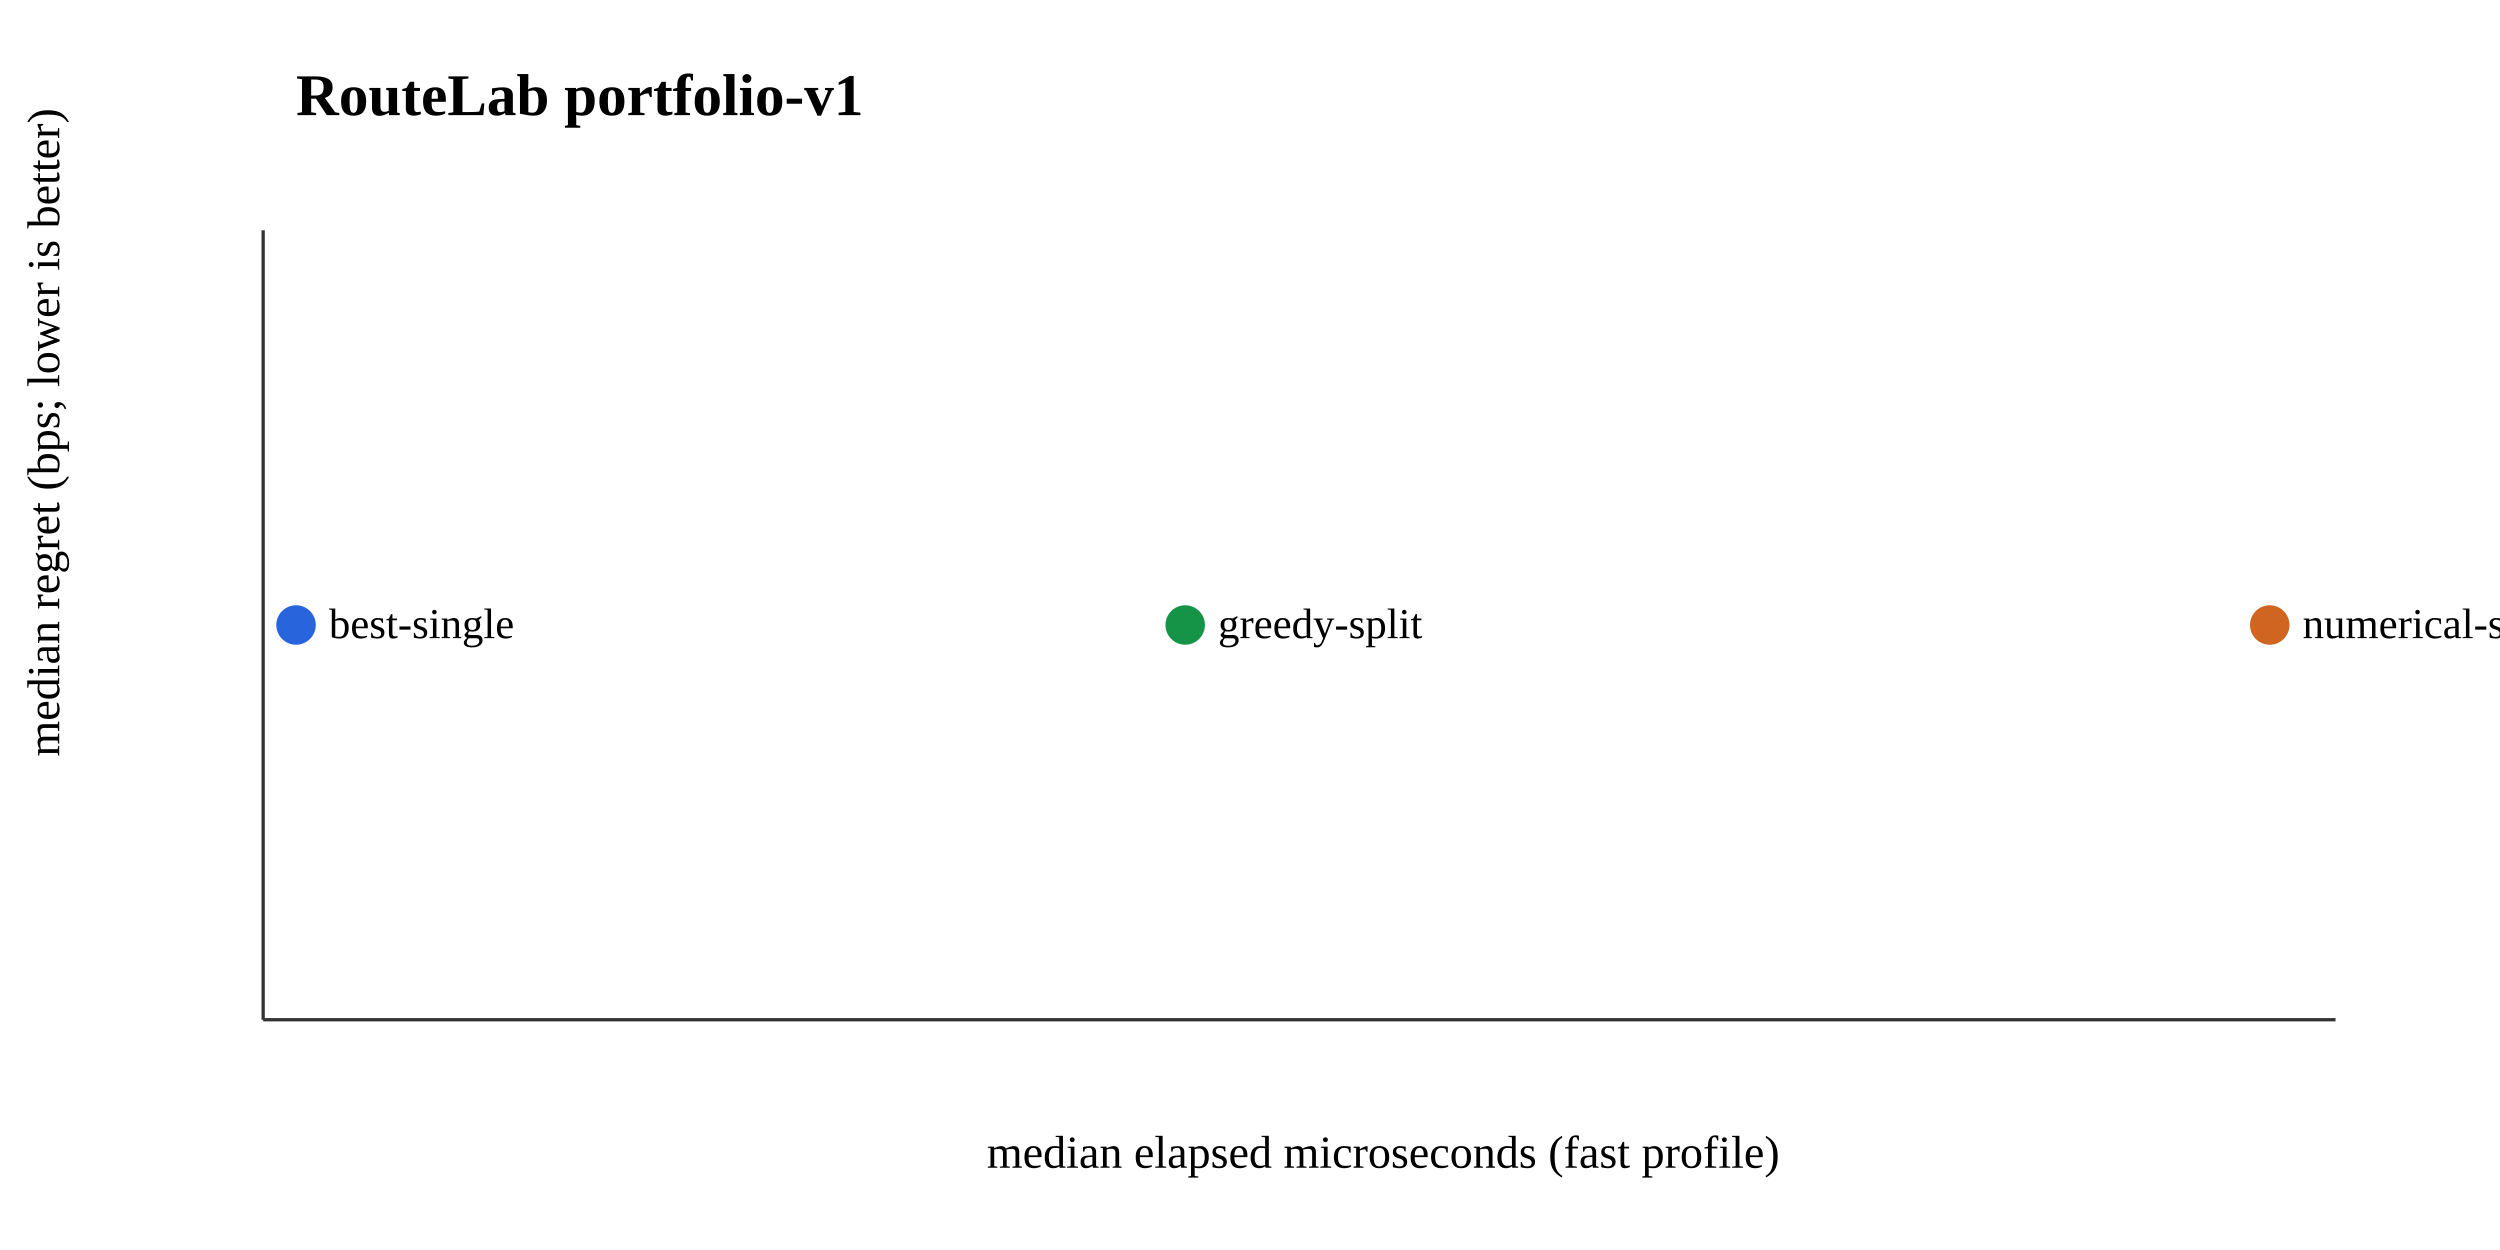
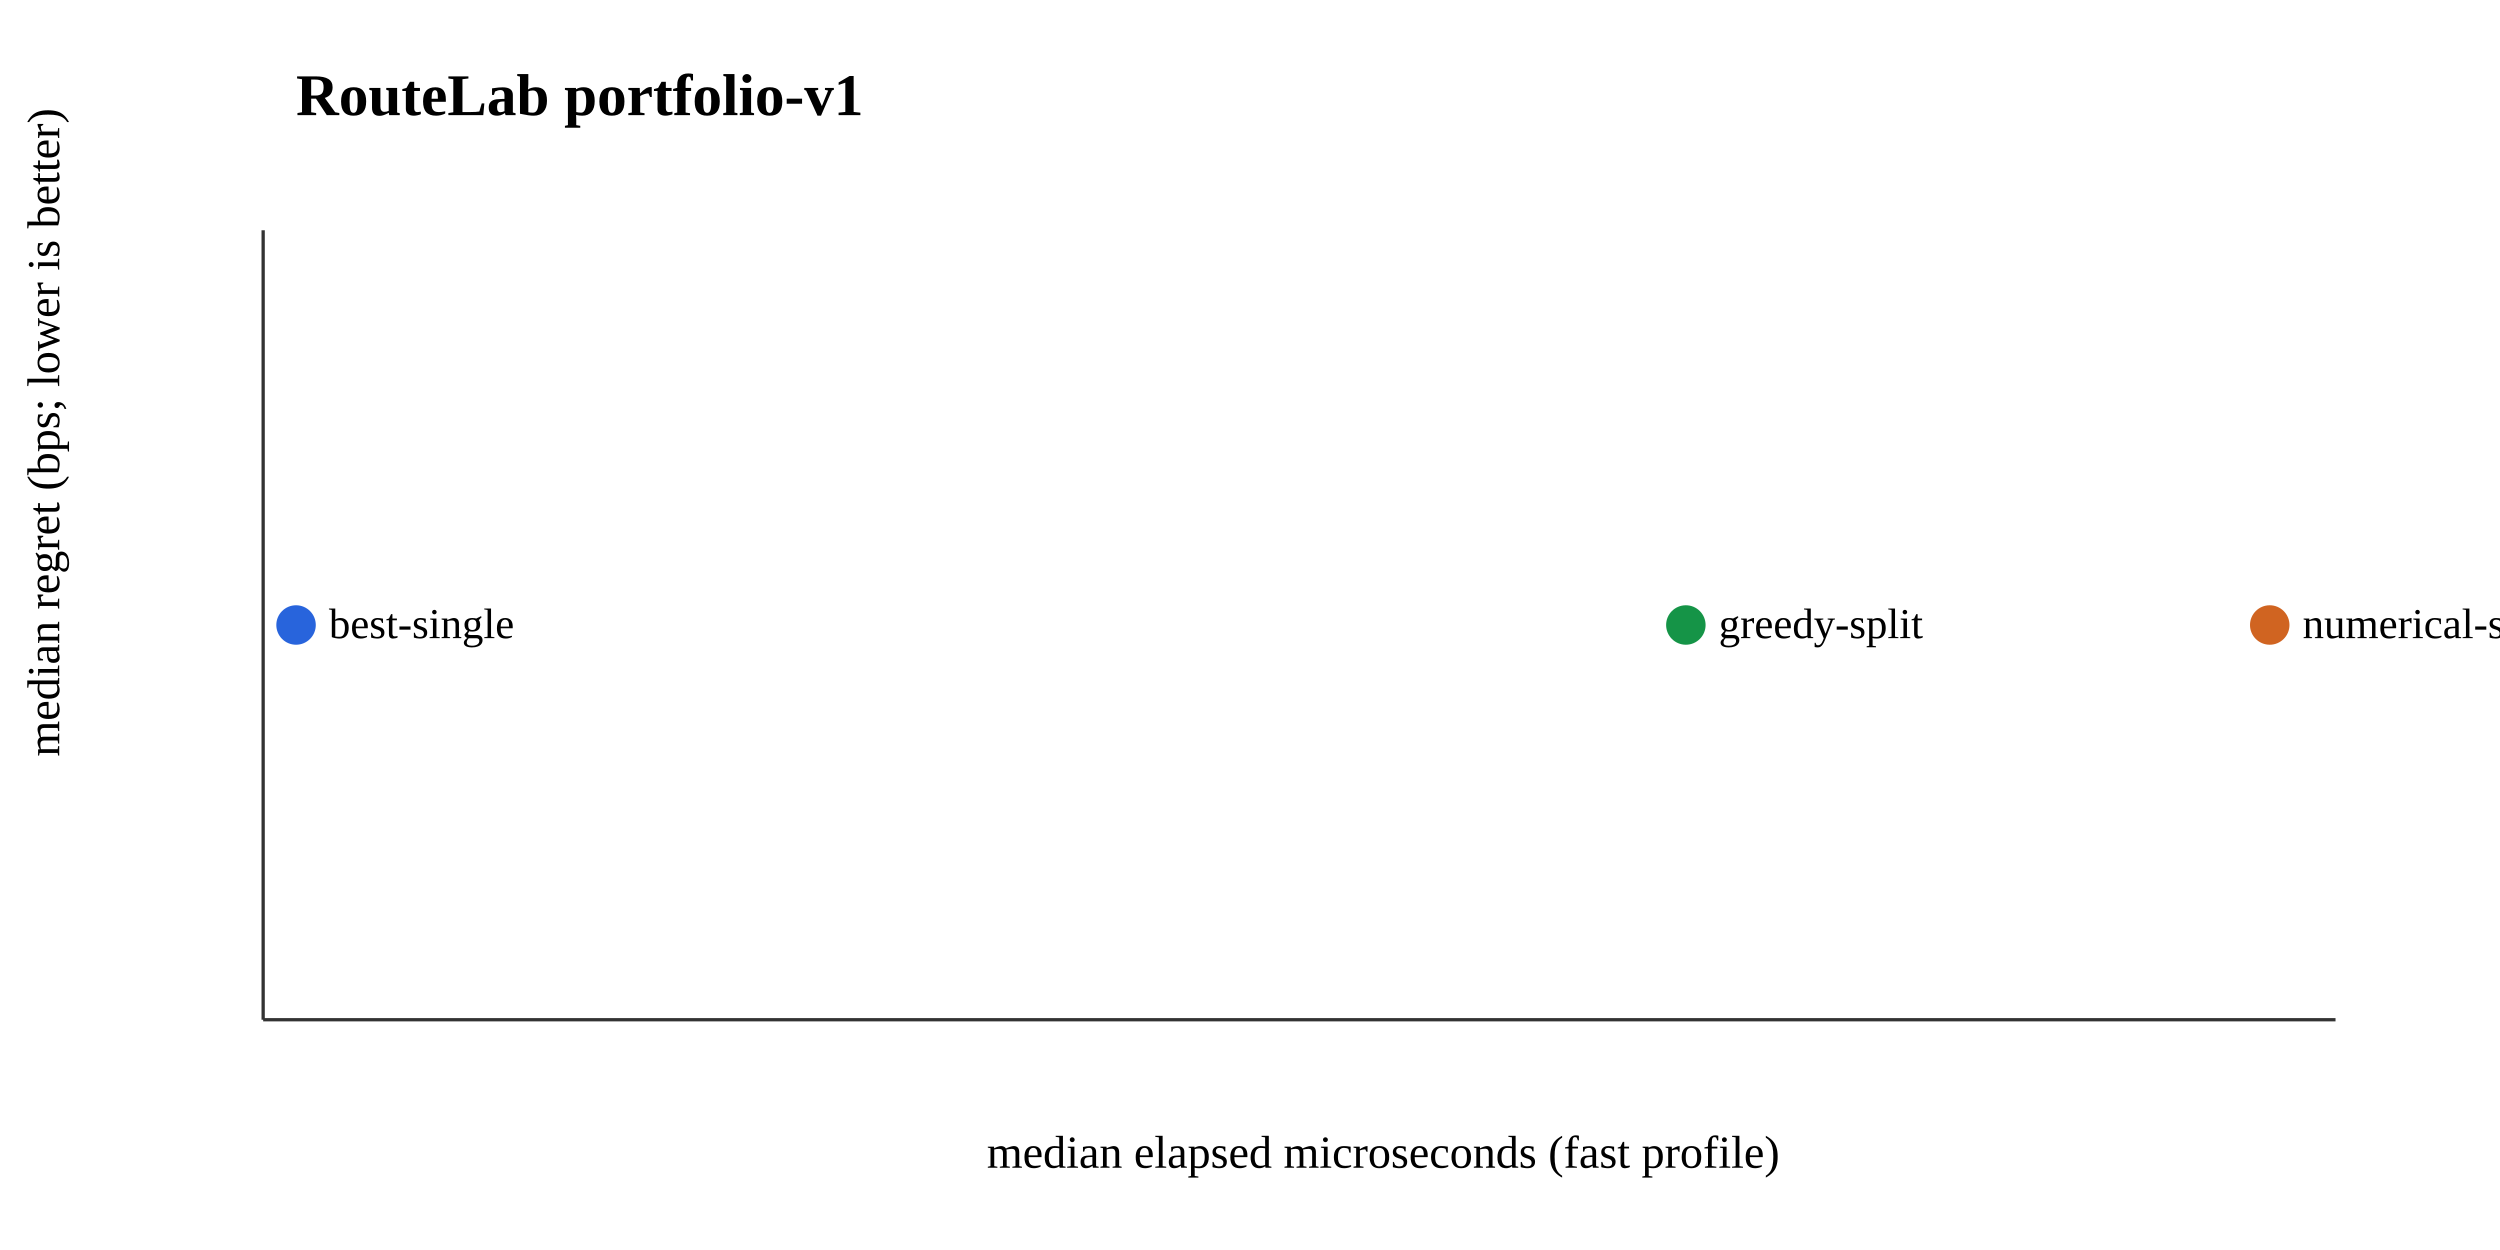
<svg xmlns="http://www.w3.org/2000/svg" width="760" height="380" viewBox="0 0 760 380" role="img" aria-labelledby="title desc">
  <rect width="760" height="380" fill="white" />
  <line x1="80" y1="310" x2="710" y2="310" stroke="#333" />
  <line x1="80" y1="70" x2="80" y2="310" stroke="#333" />
  <text x="300" y="355" font-size="14">median elapsed microseconds (fast profile)</text>
  <text x="18" y="230" font-size="14" transform="rotate(-90 18 230)">median regret (bps; lower is better)</text>
  <circle cx="90.0" cy="190.0" r="6" fill="#2864dc" />
  <text x="100.0" y="194.0" font-size="13">best-single</text>
-   <circle cx="360.3" cy="190.0" r="6" fill="#159447" />
-   <text x="370.3" y="194.0" font-size="13">greedy-split</text>
+   <circle cx="512.5" cy="190.0" r="6" fill="#159447" />
+   <text x="522.5" y="194.0" font-size="13">greedy-split</text>
  <circle cx="690.0" cy="190.0" r="6" fill="#d06421" />
  <text x="700.0" y="194.0" font-size="13">numerical-split</text>
  <text x="90" y="35" font-size="18" font-weight="600">RouteLab portfolio-v1</text>
</svg>
